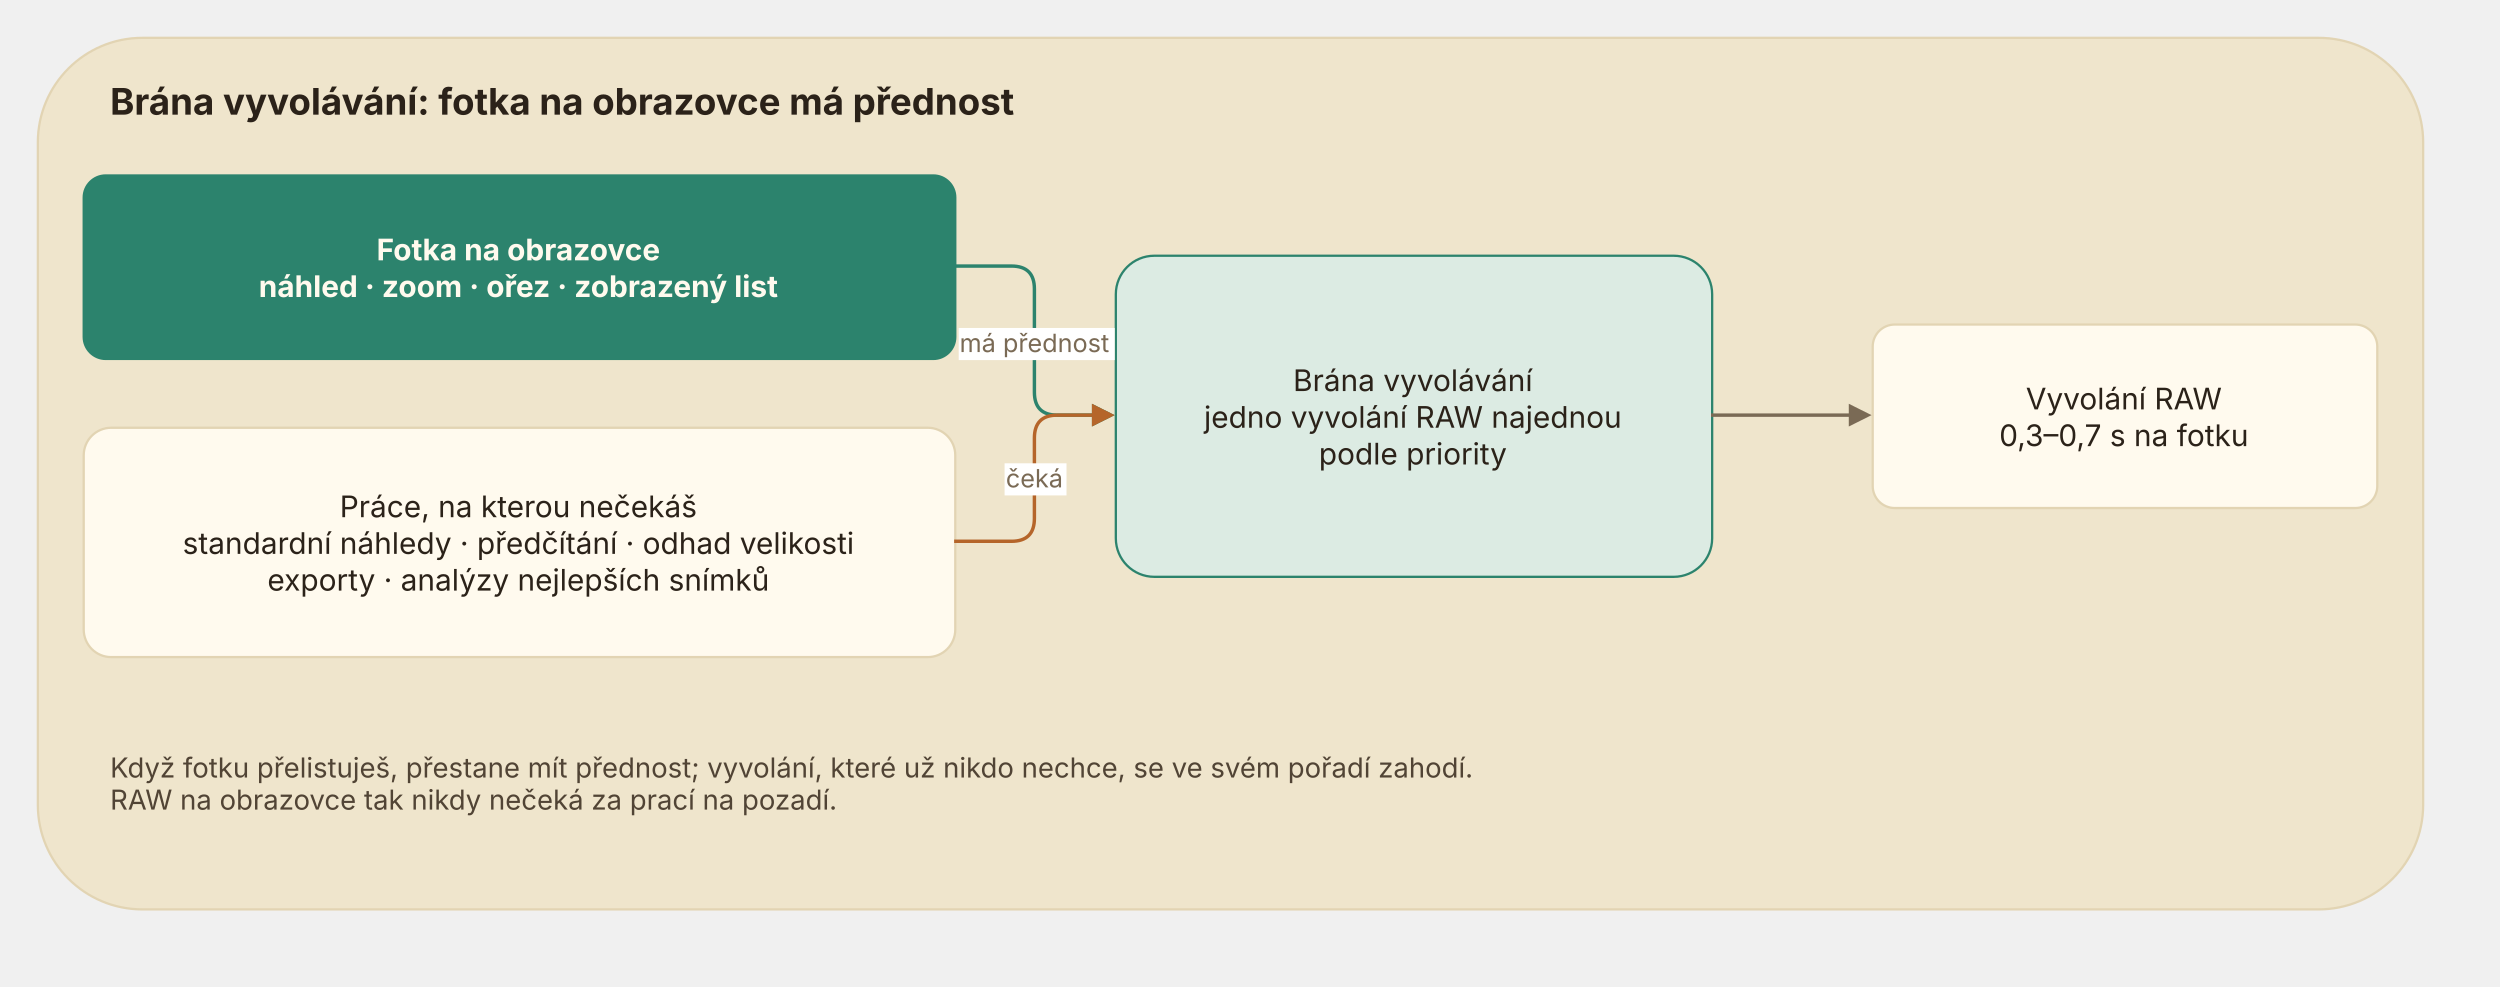
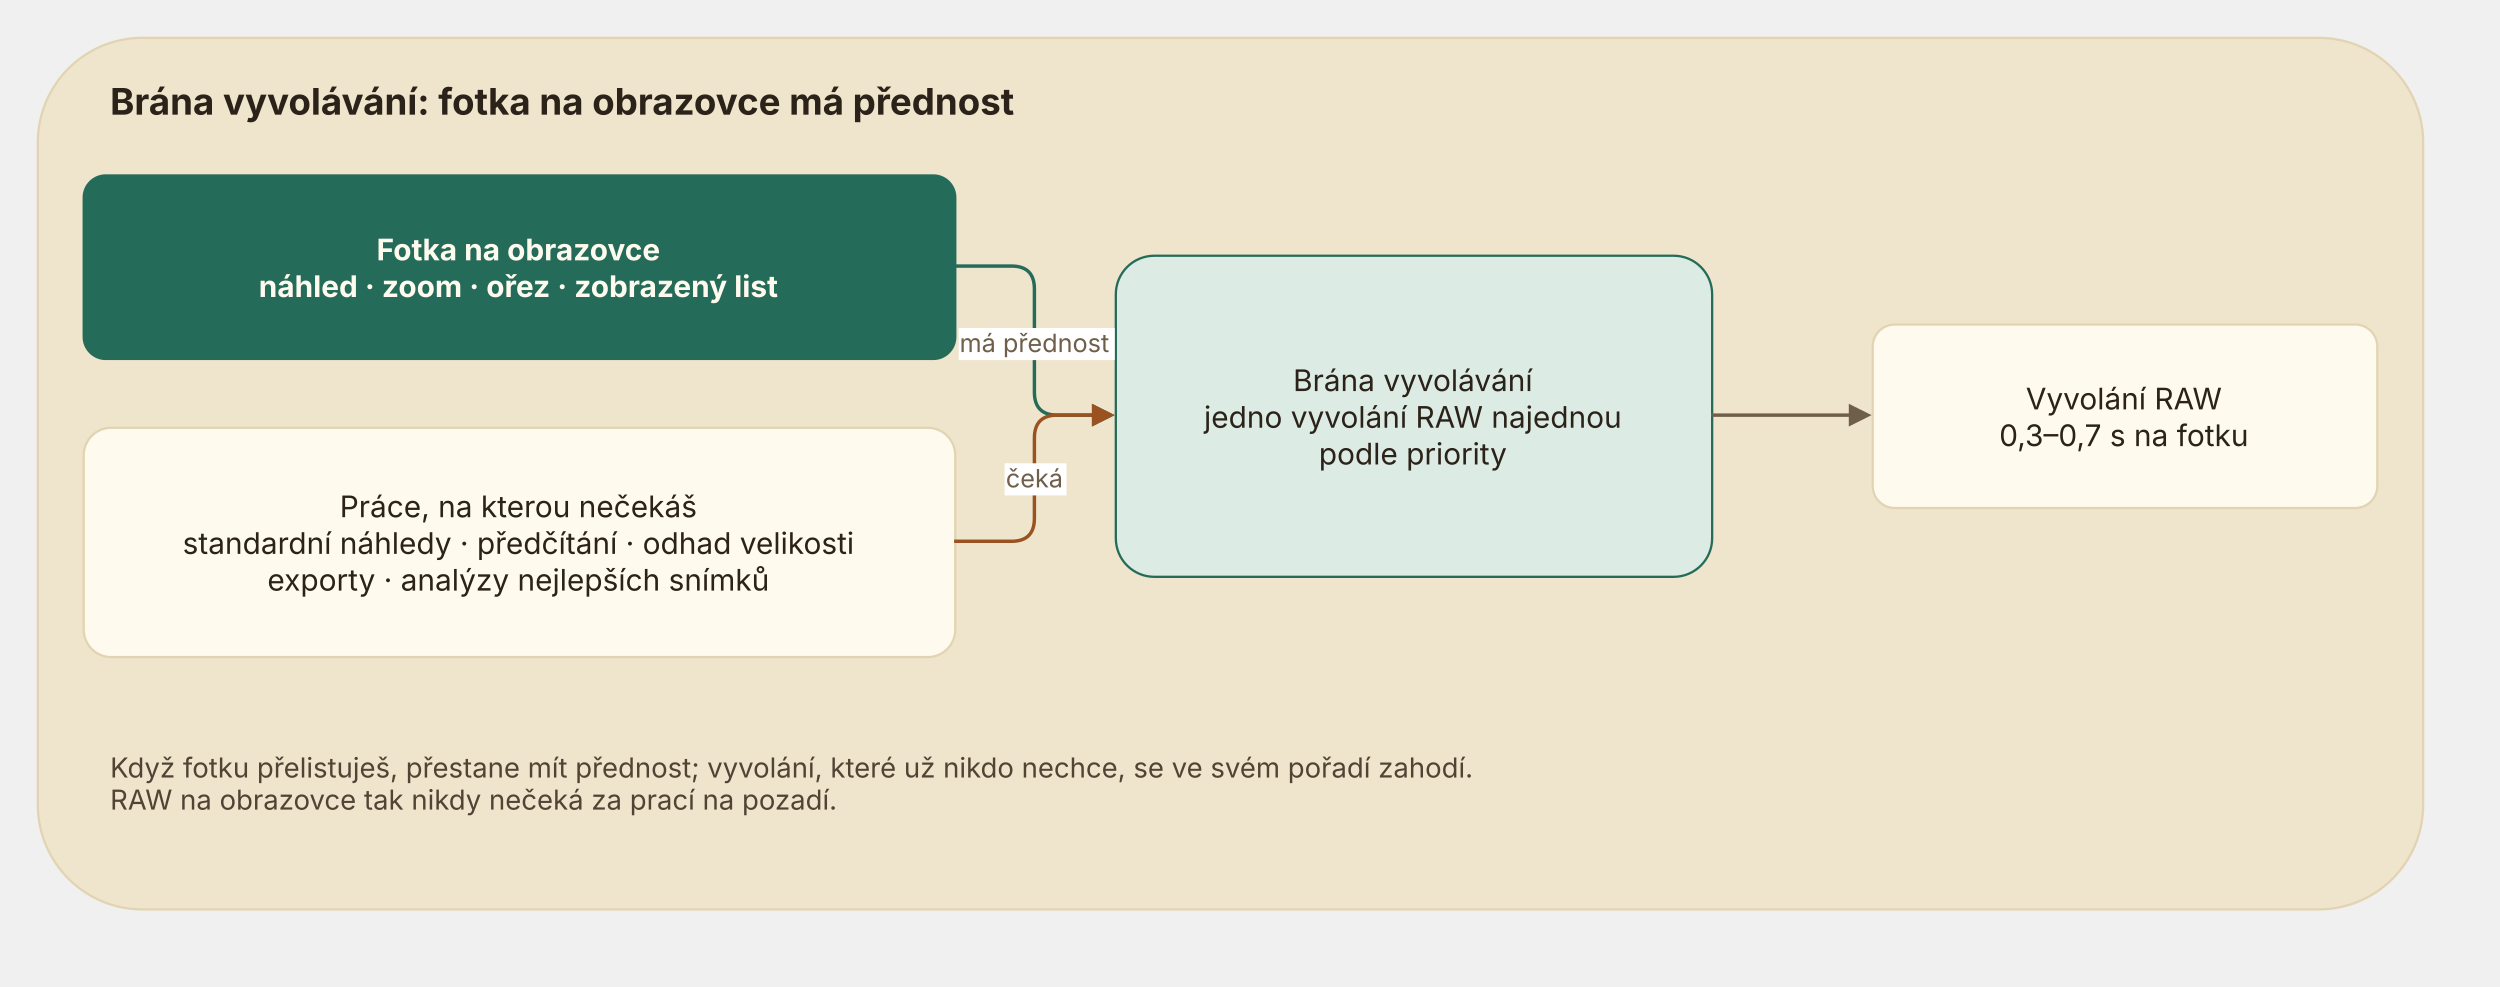
<svg xmlns="http://www.w3.org/2000/svg" role="img" aria-label="develop-gate" style="background: transparent; background-color: transparent; " version="1.1" width="1090px" height="430px" viewBox="0 0 1090 430">
-   <style>@media (prefers-color-scheme: dark){[fill="#fffaee"]{fill:#262019}[stroke="#fffaee"]{stroke:#262019}[fill="#efe5cc"]{fill:#211b15}[stroke="#efe5cc"]{stroke:#211b15}[fill="#2b2219"]{fill:#f3ead6}[stroke="#2b2219"]{stroke:#f3ead6}[fill="#514435"]{fill:#d8cab0}[stroke="#514435"]{stroke:#d8cab0}[fill="#7a6a55"]{fill:#a8977c}[stroke="#7a6a55"]{stroke:#a8977c}[fill="#e2d4b3"]{fill:#3b3127}[stroke="#e2d4b3"]{stroke:#3b3127}[fill="#2c836d"]{fill:#c98a52}[stroke="#2c836d"]{stroke:#c98a52}[fill="#dcebe3"]{fill:#3a2c1f}[stroke="#dcebe3"]{stroke:#3a2c1f}[fill="#b5652a"]{fill:#e3a067}[stroke="#b5652a"]{stroke:#e3a067}[fill="#f4dfcc"]{fill:#3a2a1c}[stroke="#f4dfcc"]{stroke:#3a2a1c}}</style>
+   <style>@media (prefers-color-scheme: dark){[fill="#fffaee"]{fill:#262019}[stroke="#fffaee"]{stroke:#262019}[fill="#efe5cc"]{fill:#2a231b}[stroke="#efe5cc"]{stroke:#2a231b}[fill="#2b2219"]{fill:#f3ead6}[stroke="#2b2219"]{stroke:#f3ead6}[fill="#514435"]{fill:#d8cab0}[stroke="#514435"]{stroke:#d8cab0}[fill="#6e5e4a"]{fill:#a8977c}[stroke="#6e5e4a"]{stroke:#a8977c}[fill="#e2d4b3"]{fill:#3b3127}[stroke="#e2d4b3"]{stroke:#3b3127}[fill="#246b59"]{fill:#5cc0b4}[stroke="#246b59"]{stroke:#5cc0b4}[fill="#dcebe3"]{fill:#1d3a35}[stroke="#dcebe3"]{stroke:#1d3a35}[fill="#9a5220"]{fill:#e3a067}[stroke="#9a5220"]{stroke:#e3a067}[fill="#f4dfcc"]{fill:#3a2a1c}[stroke="#f4dfcc"]{stroke:#3a2a1c}}</style>
  <defs />
  <g>
    <g data-cell-id="0">
      <g data-cell-id="1">
        <g data-cell-id="c2">
          <g transform="translate(0.5,0.5)">
            <rect x="16" y="16" width="1040" height="380" rx="45.6" ry="45.6" fill="#efe5cc" stroke="#e2d4b3" pointer-events="all" />
          </g>
        </g>
        <g data-cell-id="c3">
          <g>
            <rect x="36" y="28" width="1000" height="30" rx="3.6" ry="3.6" fill="none" stroke="none" pointer-events="all" />
          </g>
          <g>
            <g fill="#2b2219" font-family="system-ui, -apple-system, 'Segoe UI', sans-serif" font-weight="bold" text-anchor="start" font-size="16px">
              <text x="48" y="50">Brána vyvolávání: fotka na obrazovce má přednost</text>
            </g>
          </g>
        </g>
        <g data-cell-id="c4">
          <g transform="translate(0.5,0.5)">
-             <rect x="36" y="76" width="380" height="80" rx="9.6" ry="9.6" fill="#2c836d" stroke="#2c836d" pointer-events="all" />
+             <rect x="36" y="76" width="380" height="80" rx="9.6" ry="9.6" fill="#246b59" stroke="#246b59" pointer-events="all" />
          </g>
          <g>
            <g fill="#fffaee" font-family="system-ui, -apple-system, 'Segoe UI', sans-serif" font-weight="bold" text-anchor="middle" font-size="13px">
              <text x="226" y="113.5">Fotka na obrazovce</text>
              <text x="226" y="129.5">náhled · zoom · ořez · zobrazený list</text>
            </g>
          </g>
        </g>
        <g data-cell-id="c5">
          <g transform="translate(0.5,0.5)">
            <rect x="36" y="186" width="380" height="100" rx="12" ry="12" fill="#fffaee" stroke="#e2d4b3" pointer-events="all" />
          </g>
          <g>
            <g fill="#2b2219" font-family="system-ui, -apple-system, 'Segoe UI', sans-serif" text-anchor="middle" font-size="13px">
              <text x="226" y="225.5">Práce, na kterou nečekáš</text>
              <text x="226" y="241.5">standardní náhledy · předčítání · odhad velikosti</text>
              <text x="226" y="257.5">exporty · analýzy nejlepších snímků</text>
            </g>
          </g>
        </g>
        <g data-cell-id="c6">
          <g transform="translate(0.5,0.5)">
-             <rect x="486" y="111" width="260" height="140" rx="16.8" ry="16.8" fill="#dcebe3" stroke="#2c836d" pointer-events="all" />
+             <rect x="486" y="111" width="260" height="140" rx="16.8" ry="16.8" fill="#dcebe3" stroke="#246b59" pointer-events="all" />
          </g>
          <g>
            <g fill="#2b2219" font-family="system-ui, -apple-system, 'Segoe UI', sans-serif" text-anchor="middle" font-size="13px">
              <text x="616" y="170.5">Brána vyvolávání</text>
              <text x="616" y="186.5">jedno vyvolání RAW najednou</text>
              <text x="616" y="202.5">podle priority</text>
            </g>
          </g>
        </g>
        <g data-cell-id="c7">
          <g transform="translate(0.5,0.5)">
            <rect x="816" y="141" width="220" height="80" rx="9.6" ry="9.6" fill="#fffaee" stroke="#e2d4b3" pointer-events="all" />
          </g>
          <g>
            <g fill="#2b2219" font-family="system-ui, -apple-system, 'Segoe UI', sans-serif" text-anchor="middle" font-size="13px">
              <text x="926" y="178.5">Vyvolání RAW</text>
              <text x="926" y="194.5">0,3–0,7 s na fotku</text>
            </g>
          </g>
        </g>
        <g data-cell-id="c8">
          <g>
-             <path d="M 416 116 L 441 116 Q 451 116 451 126 L 451 171 Q 451 181 461 181 L 476.82 181" fill="none" stroke="#2c836d" stroke-width="1.5" stroke-miterlimit="10" pointer-events="stroke" />
-             <path d="M 484.32 181 L 476.82 184.75 L 476.82 177.25 Z" fill="#2c836d" stroke="#2c836d" stroke-width="1.5" stroke-miterlimit="10" pointer-events="all" />
+             <path d="M 416 116 L 441 116 Q 451 116 451 126 L 451 171 Q 451 181 461 181 L 476.82 181" fill="none" stroke="#246b59" stroke-width="1.5" stroke-miterlimit="10" pointer-events="stroke" />
+             <path d="M 484.32 181 L 476.82 184.75 L 476.82 177.25 Z" fill="#246b59" stroke="#246b59" stroke-width="1.5" stroke-miterlimit="10" pointer-events="all" />
          </g>
          <g>
-             <g fill="#7a6a55" font-family="system-ui, -apple-system, 'Segoe UI', sans-serif" text-anchor="middle" font-size="11px">
+             <g fill="#6e5e4a" font-family="system-ui, -apple-system, 'Segoe UI', sans-serif" text-anchor="middle" font-size="11px">
              <rect fill="#ffffff" stroke="none" x="418" y="143" width="68" height="14" stroke-width="0" />
              <text x="451" y="153.5">má přednost</text>
            </g>
          </g>
        </g>
        <g data-cell-id="c9">
          <g>
-             <path d="M 416 236 L 441 236 Q 451 236 451 226 L 451 191 Q 451 181 461 181 L 476.82 181" fill="none" stroke="#b5652a" stroke-width="1.5" stroke-miterlimit="10" pointer-events="stroke" />
-             <path d="M 484.32 181 L 476.82 184.75 L 476.82 177.25 Z" fill="#b5652a" stroke="#b5652a" stroke-width="1.5" stroke-miterlimit="10" pointer-events="all" />
+             <path d="M 416 236 L 441 236 Q 451 236 451 226 L 451 191 Q 451 181 461 181 L 476.82 181" fill="none" stroke="#9a5220" stroke-width="1.5" stroke-miterlimit="10" pointer-events="stroke" />
+             <path d="M 484.32 181 L 476.82 184.75 L 476.82 177.25 Z" fill="#9a5220" stroke="#9a5220" stroke-width="1.5" stroke-miterlimit="10" pointer-events="all" />
          </g>
          <g>
-             <g fill="#7a6a55" font-family="system-ui, -apple-system, 'Segoe UI', sans-serif" text-anchor="middle" font-size="11px">
+             <g fill="#6e5e4a" font-family="system-ui, -apple-system, 'Segoe UI', sans-serif" text-anchor="middle" font-size="11px">
              <rect fill="#ffffff" stroke="none" x="438" y="202" width="27" height="14" stroke-width="0" />
              <text x="451" y="212.5">čeká</text>
            </g>
          </g>
        </g>
        <g data-cell-id="c10">
          <g>
-             <path d="M 746 181 L 806.82 181" fill="none" stroke="#7a6a55" stroke-width="1.5" stroke-miterlimit="10" pointer-events="stroke" />
-             <path d="M 814.32 181 L 806.82 184.75 L 806.82 177.25 Z" fill="#7a6a55" stroke="#7a6a55" stroke-width="1.5" stroke-miterlimit="10" pointer-events="all" />
+             <path d="M 746 181 L 806.82 181" fill="none" stroke="#6e5e4a" stroke-width="1.5" stroke-miterlimit="10" pointer-events="stroke" />
+             <path d="M 814.32 181 L 806.82 184.75 L 806.82 177.25 Z" fill="#6e5e4a" stroke="#6e5e4a" stroke-width="1.5" stroke-miterlimit="10" pointer-events="all" />
          </g>
        </g>
        <g data-cell-id="c11">
          <g>
            <rect x="36" y="306" width="1000" height="70" rx="8.4" ry="8.4" fill="none" stroke="none" pointer-events="all" />
          </g>
          <g>
            <g fill="#514435" font-family="system-ui, -apple-system, 'Segoe UI', sans-serif" text-anchor="start" font-size="12px">
              <text x="48" y="339">Když fotku přelistuješ, přestane mít přednost; vyvolání, které už nikdo nechce, se ve svém pořadí zahodí.</text>
              <text x="48" y="353">RAW na obrazovce tak nikdy nečeká za prací na pozadí.</text>
            </g>
          </g>
        </g>
      </g>
    </g>
  </g>
</svg>
